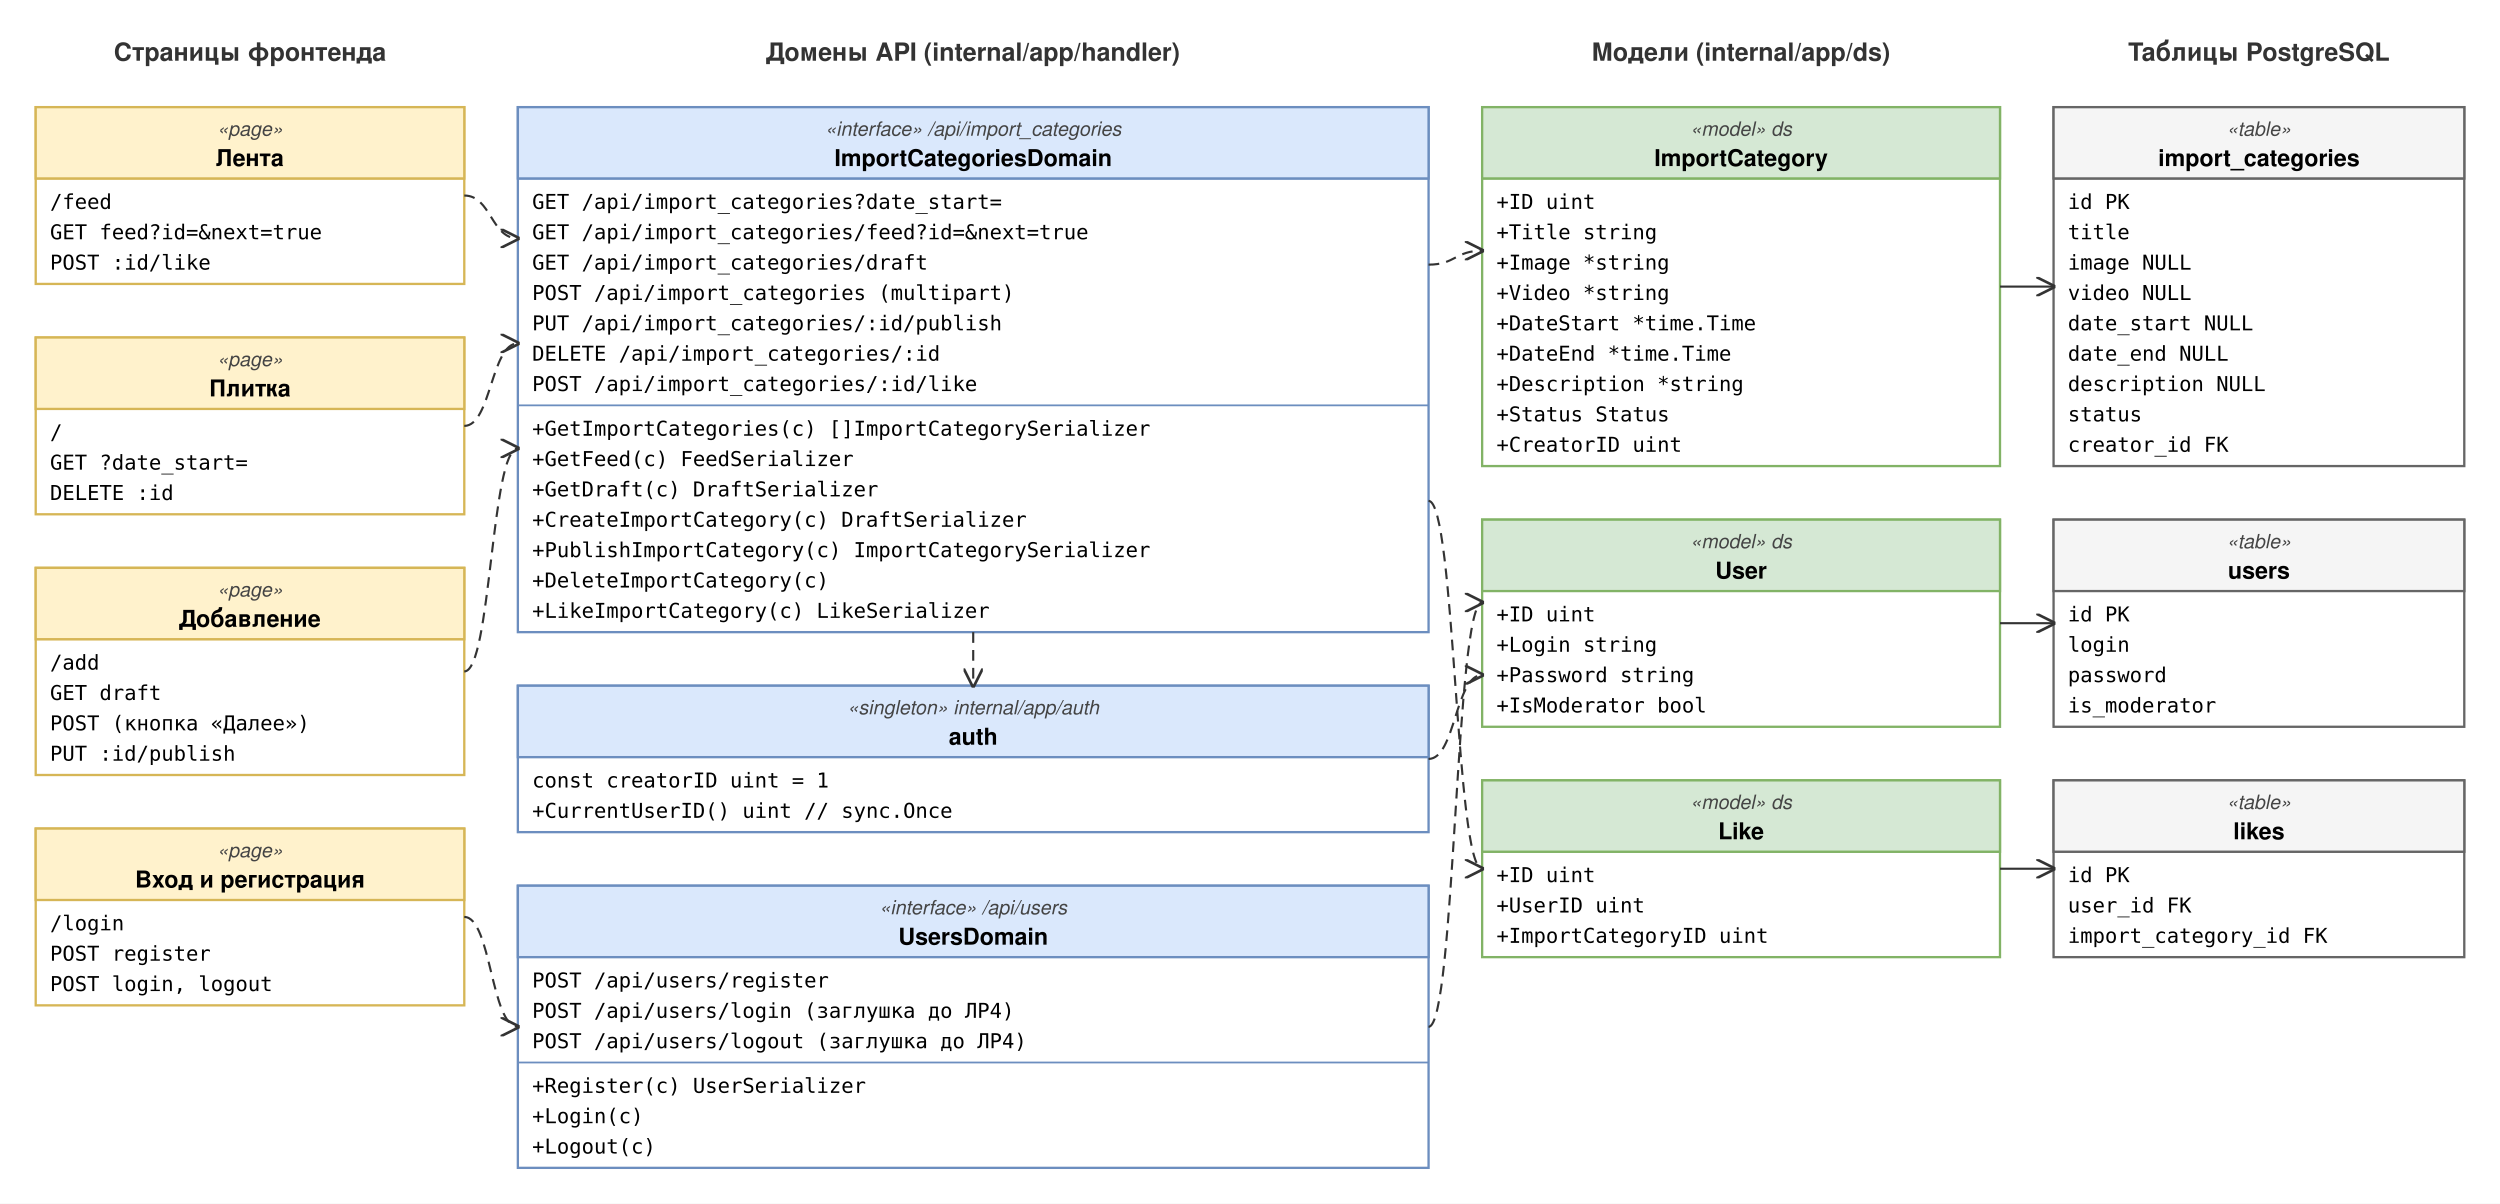
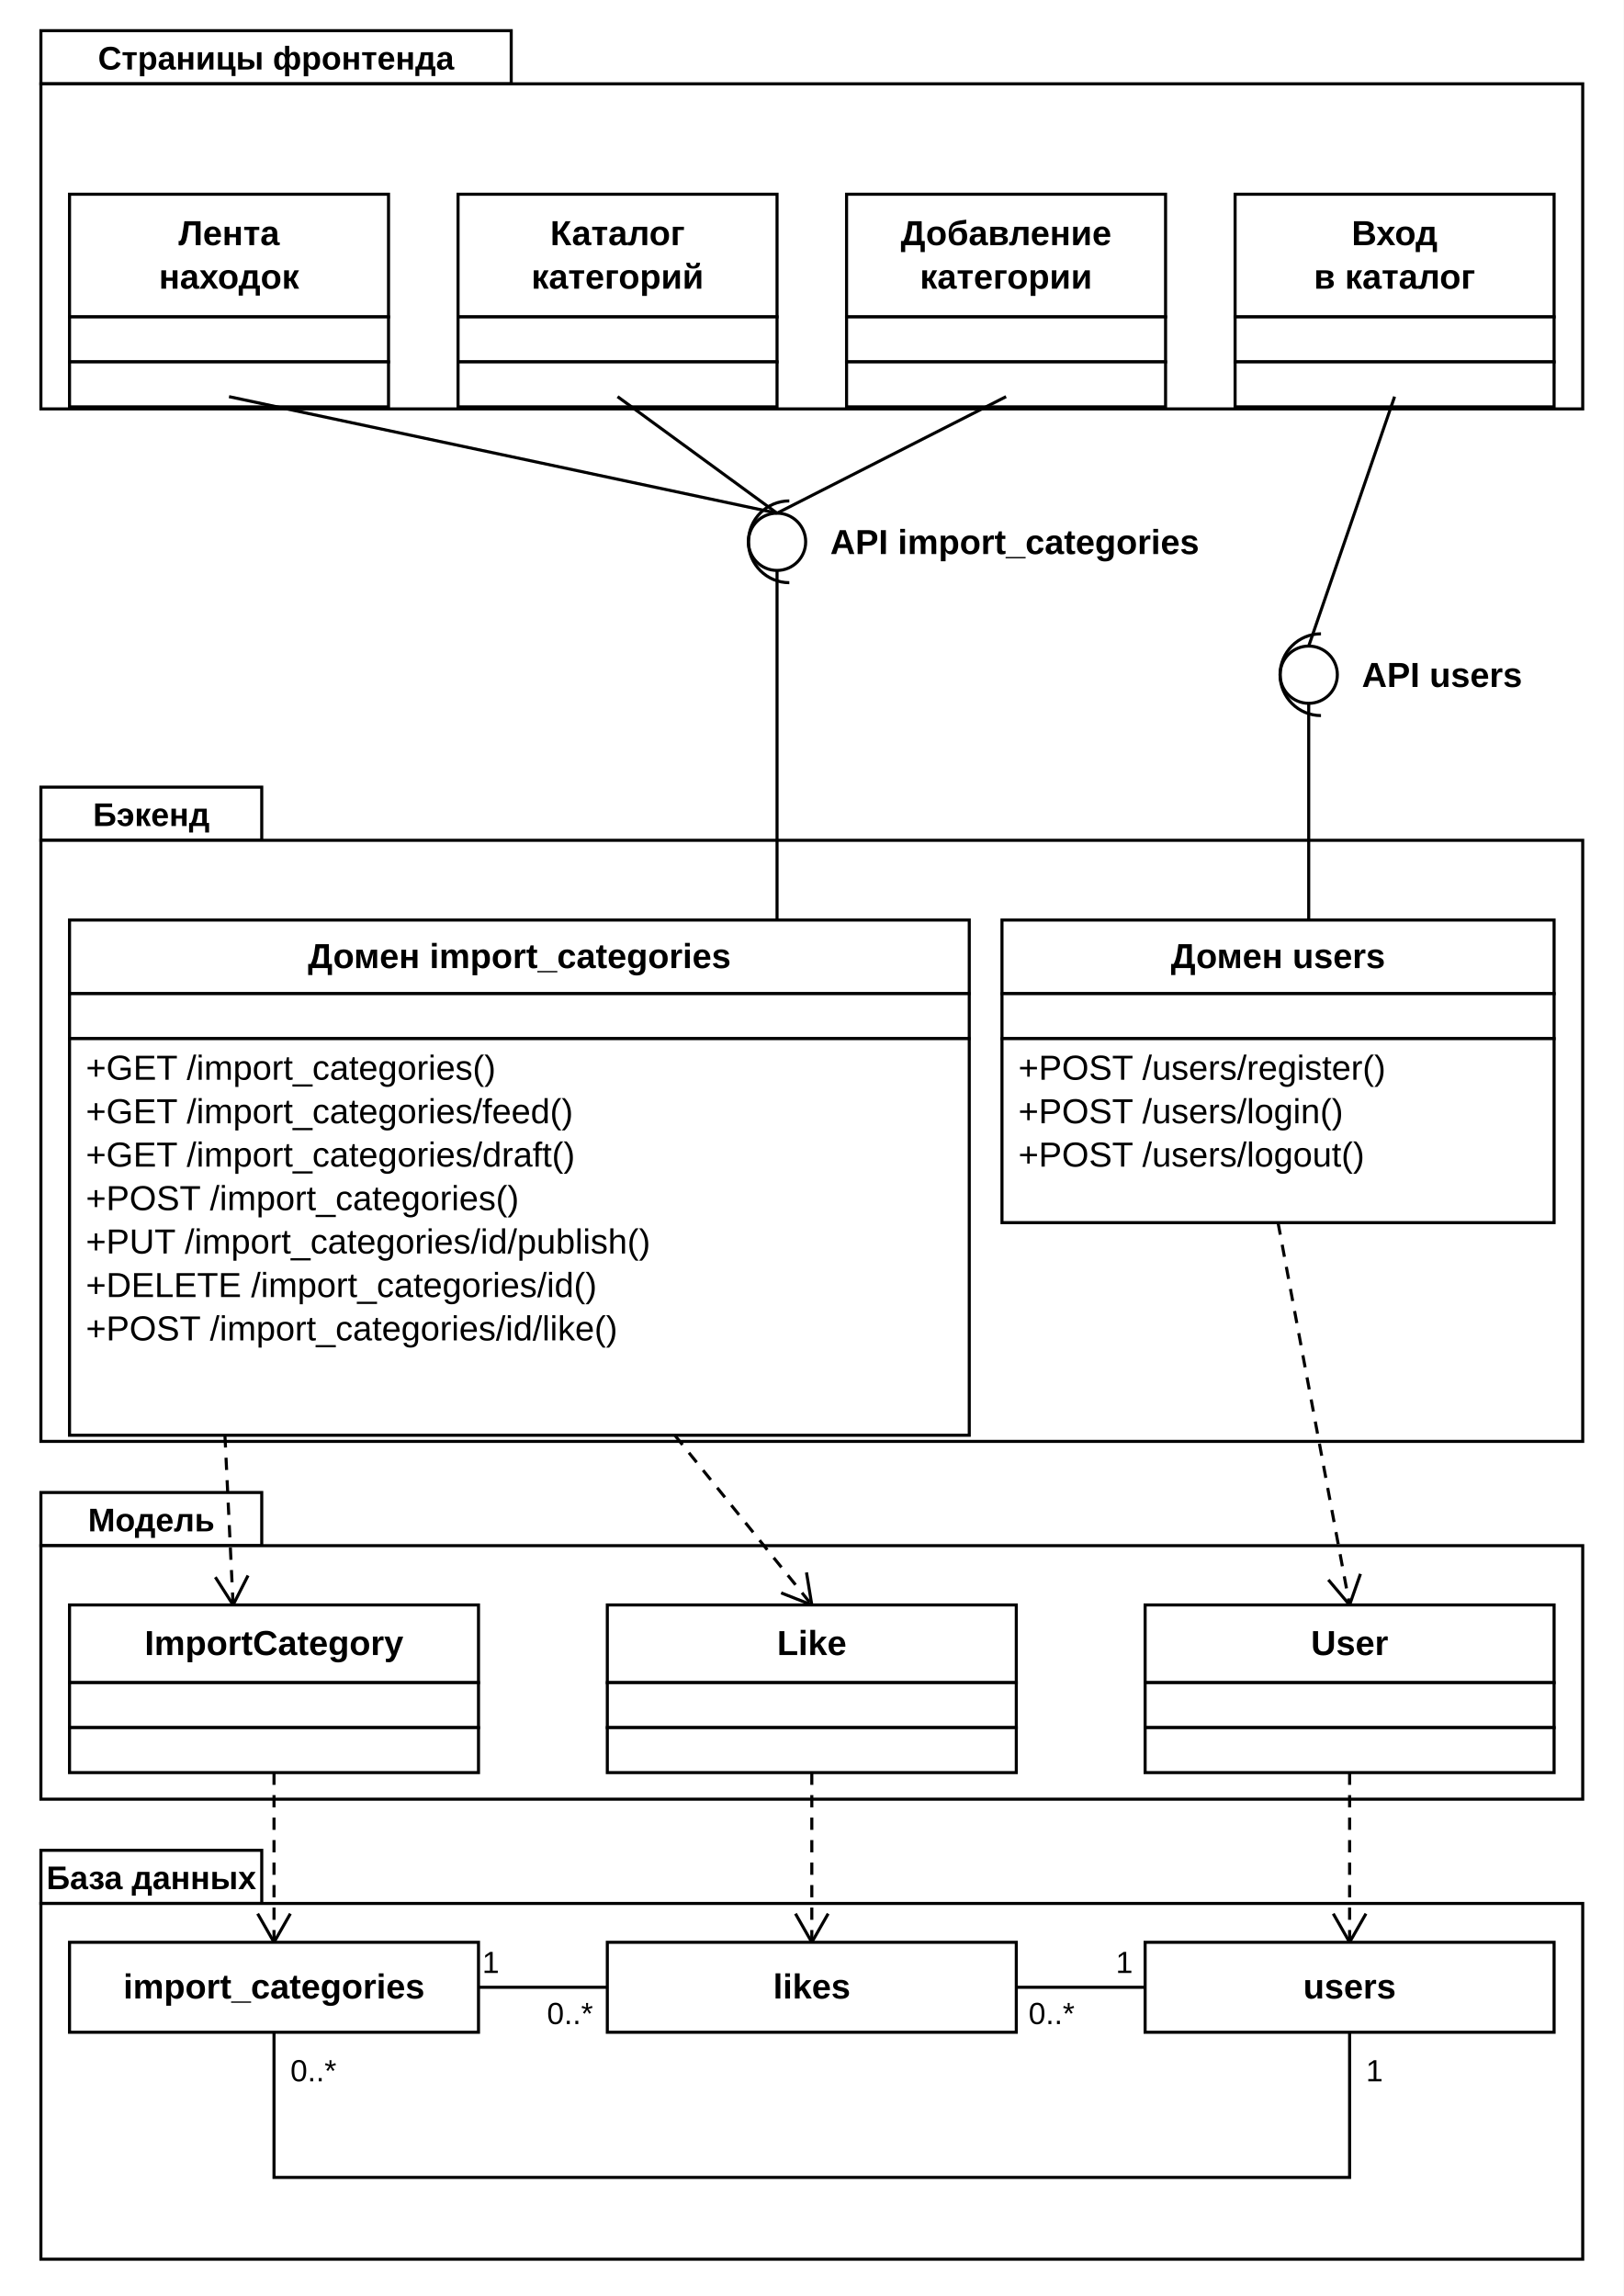
- <svg xmlns="http://www.w3.org/2000/svg" width="1400" height="674" viewBox="0 0 1400 674" font-family="Helvetica, Arial, sans-serif">
-   <defs>
-     <marker id="arr" viewBox="0 0 10 10" refX="9" refY="5" markerWidth="9" markerHeight="9" orient="auto">
-       <path d="M0,0 L10,5 L0,10" fill="none" stroke="#333" stroke-width="1.4" />
-     </marker>
-   </defs>
-   <rect width="1400" height="674" fill="#fff" />
-   <text x="140.0" y="34" text-anchor="middle" font-size="14" font-weight="bold" fill="#333">Страницы фронтенда</text>
-   <text x="545.0" y="34" text-anchor="middle" font-size="14" font-weight="bold" fill="#333">Домены API (internal/app/handler)</text>
-   <text x="975.0" y="34" text-anchor="middle" font-size="14" font-weight="bold" fill="#333">Модели (internal/app/ds)</text>
-   <text x="1265.0" y="34" text-anchor="middle" font-size="14" font-weight="bold" fill="#333">Таблицы PostgreSQL</text>
-   <rect x="20" y="60" width="240" height="99" fill="#fff" stroke="#d6b656" stroke-width="1.3" />
-   <rect x="20" y="60" width="240" height="40" fill="#fff2cc" stroke="#d6b656" stroke-width="1.3" />
-   <text x="140.0" y="76" text-anchor="middle" font-size="11" font-style="italic" fill="#444">«page»</text>
-   <text x="140.0" y="93" text-anchor="middle" font-size="13" font-weight="bold">Лента</text>
-   <line x1="20" y1="100" x2="260" y2="100" stroke="#d6b656" />
-   <text x="28" y="117" font-size="11.5" font-family="DejaVu Sans Mono, monospace">/feed</text>
-   <text x="28" y="134" font-size="11.5" font-family="DejaVu Sans Mono, monospace">GET  feed?id=&amp;next=true</text>
-   <text x="28" y="151" font-size="11.5" font-family="DejaVu Sans Mono, monospace">POST :id/like</text>
-   <rect x="20" y="189" width="240" height="99" fill="#fff" stroke="#d6b656" stroke-width="1.3" />
-   <rect x="20" y="189" width="240" height="40" fill="#fff2cc" stroke="#d6b656" stroke-width="1.3" />
-   <text x="140.0" y="205" text-anchor="middle" font-size="11" font-style="italic" fill="#444">«page»</text>
-   <text x="140.0" y="222" text-anchor="middle" font-size="13" font-weight="bold">Плитка</text>
-   <line x1="20" y1="229" x2="260" y2="229" stroke="#d6b656" />
-   <text x="28" y="246" font-size="11.5" font-family="DejaVu Sans Mono, monospace">/</text>
-   <text x="28" y="263" font-size="11.5" font-family="DejaVu Sans Mono, monospace">GET  ?date_start=</text>
-   <text x="28" y="280" font-size="11.5" font-family="DejaVu Sans Mono, monospace">DELETE :id</text>
-   <rect x="20" y="318" width="240" height="116" fill="#fff" stroke="#d6b656" stroke-width="1.3" />
-   <rect x="20" y="318" width="240" height="40" fill="#fff2cc" stroke="#d6b656" stroke-width="1.3" />
-   <text x="140.0" y="334" text-anchor="middle" font-size="11" font-style="italic" fill="#444">«page»</text>
-   <text x="140.0" y="351" text-anchor="middle" font-size="13" font-weight="bold">Добавление</text>
-   <line x1="20" y1="358" x2="260" y2="358" stroke="#d6b656" />
-   <text x="28" y="375" font-size="11.5" font-family="DejaVu Sans Mono, monospace">/add</text>
-   <text x="28" y="392" font-size="11.5" font-family="DejaVu Sans Mono, monospace">GET  draft</text>
-   <text x="28" y="409" font-size="11.5" font-family="DejaVu Sans Mono, monospace">POST (кнопка «Далее»)</text>
-   <text x="28" y="426" font-size="11.5" font-family="DejaVu Sans Mono, monospace">PUT  :id/publish</text>
-   <rect x="20" y="464" width="240" height="99" fill="#fff" stroke="#d6b656" stroke-width="1.3" />
-   <rect x="20" y="464" width="240" height="40" fill="#fff2cc" stroke="#d6b656" stroke-width="1.3" />
-   <text x="140.0" y="480" text-anchor="middle" font-size="11" font-style="italic" fill="#444">«page»</text>
-   <text x="140.0" y="497" text-anchor="middle" font-size="13" font-weight="bold">Вход и регистрация</text>
-   <line x1="20" y1="504" x2="260" y2="504" stroke="#d6b656" />
-   <text x="28" y="521" font-size="11.5" font-family="DejaVu Sans Mono, monospace">/login</text>
-   <text x="28" y="538" font-size="11.5" font-family="DejaVu Sans Mono, monospace">POST register</text>
-   <text x="28" y="555" font-size="11.5" font-family="DejaVu Sans Mono, monospace">POST login, logout</text>
-   <rect x="290" y="60" width="510" height="294" fill="#fff" stroke="#6c8ebf" stroke-width="1.3" />
-   <rect x="290" y="60" width="510" height="40" fill="#dae8fc" stroke="#6c8ebf" stroke-width="1.3" />
-   <text x="545.0" y="76" text-anchor="middle" font-size="11" font-style="italic" fill="#444">«interface» /api/import_categories</text>
-   <text x="545.0" y="93" text-anchor="middle" font-size="13" font-weight="bold">ImportCategoriesDomain</text>
-   <line x1="290" y1="100" x2="800" y2="100" stroke="#6c8ebf" />
-   <text x="298" y="117" font-size="11.5" font-family="DejaVu Sans Mono, monospace">GET    /api/import_categories?date_start=</text>
-   <text x="298" y="134" font-size="11.5" font-family="DejaVu Sans Mono, monospace">GET    /api/import_categories/feed?id=&amp;next=true</text>
-   <text x="298" y="151" font-size="11.5" font-family="DejaVu Sans Mono, monospace">GET    /api/import_categories/draft</text>
-   <text x="298" y="168" font-size="11.5" font-family="DejaVu Sans Mono, monospace">POST   /api/import_categories      (multipart)</text>
-   <text x="298" y="185" font-size="11.5" font-family="DejaVu Sans Mono, monospace">PUT    /api/import_categories/:id/publish</text>
-   <text x="298" y="202" font-size="11.5" font-family="DejaVu Sans Mono, monospace">DELETE /api/import_categories/:id</text>
-   <text x="298" y="219" font-size="11.5" font-family="DejaVu Sans Mono, monospace">POST   /api/import_categories/:id/like</text>
-   <line x1="290" y1="227" x2="800" y2="227" stroke="#6c8ebf" />
-   <text x="298" y="244" font-size="11.5" font-family="DejaVu Sans Mono, monospace">+GetImportCategories(c) []ImportCategorySerializer</text>
-   <text x="298" y="261" font-size="11.5" font-family="DejaVu Sans Mono, monospace">+GetFeed(c) FeedSerializer</text>
-   <text x="298" y="278" font-size="11.5" font-family="DejaVu Sans Mono, monospace">+GetDraft(c) DraftSerializer</text>
-   <text x="298" y="295" font-size="11.5" font-family="DejaVu Sans Mono, monospace">+CreateImportCategory(c) DraftSerializer</text>
-   <text x="298" y="312" font-size="11.5" font-family="DejaVu Sans Mono, monospace">+PublishImportCategory(c) ImportCategorySerializer</text>
-   <text x="298" y="329" font-size="11.5" font-family="DejaVu Sans Mono, monospace">+DeleteImportCategory(c)</text>
-   <text x="298" y="346" font-size="11.5" font-family="DejaVu Sans Mono, monospace">+LikeImportCategory(c) LikeSerializer</text>
-   <rect x="290" y="384" width="510" height="82" fill="#fff" stroke="#6c8ebf" stroke-width="1.3" />
-   <rect x="290" y="384" width="510" height="40" fill="#dae8fc" stroke="#6c8ebf" stroke-width="1.3" />
-   <text x="545.0" y="400" text-anchor="middle" font-size="11" font-style="italic" fill="#444">«singleton» internal/app/auth</text>
-   <text x="545.0" y="417" text-anchor="middle" font-size="13" font-weight="bold">auth</text>
-   <line x1="290" y1="424" x2="800" y2="424" stroke="#6c8ebf" />
-   <text x="298" y="441" font-size="11.5" font-family="DejaVu Sans Mono, monospace">const creatorID uint = 1</text>
-   <text x="298" y="458" font-size="11.5" font-family="DejaVu Sans Mono, monospace">+CurrentUserID() uint   // sync.Once</text>
-   <rect x="290" y="496" width="510" height="158" fill="#fff" stroke="#6c8ebf" stroke-width="1.3" />
-   <rect x="290" y="496" width="510" height="40" fill="#dae8fc" stroke="#6c8ebf" stroke-width="1.3" />
-   <text x="545.0" y="512" text-anchor="middle" font-size="11" font-style="italic" fill="#444">«interface» /api/users</text>
-   <text x="545.0" y="529" text-anchor="middle" font-size="13" font-weight="bold">UsersDomain</text>
-   <line x1="290" y1="536" x2="800" y2="536" stroke="#6c8ebf" />
-   <text x="298" y="553" font-size="11.5" font-family="DejaVu Sans Mono, monospace">POST   /api/users/register</text>
-   <text x="298" y="570" font-size="11.5" font-family="DejaVu Sans Mono, monospace">POST   /api/users/login     (заглушка до ЛР4)</text>
-   <text x="298" y="587" font-size="11.5" font-family="DejaVu Sans Mono, monospace">POST   /api/users/logout    (заглушка до ЛР4)</text>
-   <line x1="290" y1="595" x2="800" y2="595" stroke="#6c8ebf" />
-   <text x="298" y="612" font-size="11.5" font-family="DejaVu Sans Mono, monospace">+Register(c) UserSerializer</text>
-   <text x="298" y="629" font-size="11.5" font-family="DejaVu Sans Mono, monospace">+Login(c)</text>
-   <text x="298" y="646" font-size="11.5" font-family="DejaVu Sans Mono, monospace">+Logout(c)</text>
-   <rect x="830" y="60" width="290" height="201" fill="#fff" stroke="#82b366" stroke-width="1.3" />
-   <rect x="830" y="60" width="290" height="40" fill="#d5e8d4" stroke="#82b366" stroke-width="1.3" />
-   <text x="975.0" y="76" text-anchor="middle" font-size="11" font-style="italic" fill="#444">«model» ds</text>
-   <text x="975.0" y="93" text-anchor="middle" font-size="13" font-weight="bold">ImportCategory</text>
-   <line x1="830" y1="100" x2="1120" y2="100" stroke="#82b366" />
-   <text x="838" y="117" font-size="11.5" font-family="DejaVu Sans Mono, monospace">+ID uint</text>
-   <text x="838" y="134" font-size="11.5" font-family="DejaVu Sans Mono, monospace">+Title string</text>
-   <text x="838" y="151" font-size="11.5" font-family="DejaVu Sans Mono, monospace">+Image *string</text>
-   <text x="838" y="168" font-size="11.5" font-family="DejaVu Sans Mono, monospace">+Video *string</text>
-   <text x="838" y="185" font-size="11.5" font-family="DejaVu Sans Mono, monospace">+DateStart *time.Time</text>
-   <text x="838" y="202" font-size="11.5" font-family="DejaVu Sans Mono, monospace">+DateEnd *time.Time</text>
-   <text x="838" y="219" font-size="11.5" font-family="DejaVu Sans Mono, monospace">+Description *string</text>
-   <text x="838" y="236" font-size="11.5" font-family="DejaVu Sans Mono, monospace">+Status Status</text>
-   <text x="838" y="253" font-size="11.5" font-family="DejaVu Sans Mono, monospace">+CreatorID uint</text>
-   <rect x="830" y="291" width="290" height="116" fill="#fff" stroke="#82b366" stroke-width="1.3" />
-   <rect x="830" y="291" width="290" height="40" fill="#d5e8d4" stroke="#82b366" stroke-width="1.3" />
-   <text x="975.0" y="307" text-anchor="middle" font-size="11" font-style="italic" fill="#444">«model» ds</text>
-   <text x="975.0" y="324" text-anchor="middle" font-size="13" font-weight="bold">User</text>
-   <line x1="830" y1="331" x2="1120" y2="331" stroke="#82b366" />
-   <text x="838" y="348" font-size="11.5" font-family="DejaVu Sans Mono, monospace">+ID uint</text>
-   <text x="838" y="365" font-size="11.5" font-family="DejaVu Sans Mono, monospace">+Login string</text>
-   <text x="838" y="382" font-size="11.5" font-family="DejaVu Sans Mono, monospace">+Password string</text>
-   <text x="838" y="399" font-size="11.5" font-family="DejaVu Sans Mono, monospace">+IsModerator bool</text>
-   <rect x="830" y="437" width="290" height="99" fill="#fff" stroke="#82b366" stroke-width="1.3" />
-   <rect x="830" y="437" width="290" height="40" fill="#d5e8d4" stroke="#82b366" stroke-width="1.3" />
-   <text x="975.0" y="453" text-anchor="middle" font-size="11" font-style="italic" fill="#444">«model» ds</text>
-   <text x="975.0" y="470" text-anchor="middle" font-size="13" font-weight="bold">Like</text>
-   <line x1="830" y1="477" x2="1120" y2="477" stroke="#82b366" />
-   <text x="838" y="494" font-size="11.5" font-family="DejaVu Sans Mono, monospace">+ID uint</text>
-   <text x="838" y="511" font-size="11.5" font-family="DejaVu Sans Mono, monospace">+UserID uint</text>
-   <text x="838" y="528" font-size="11.5" font-family="DejaVu Sans Mono, monospace">+ImportCategoryID uint</text>
-   <rect x="1150" y="60" width="230" height="201" fill="#fff" stroke="#666666" stroke-width="1.3" />
-   <rect x="1150" y="60" width="230" height="40" fill="#f5f5f5" stroke="#666666" stroke-width="1.3" />
-   <text x="1265.0" y="76" text-anchor="middle" font-size="11" font-style="italic" fill="#444">«table»</text>
-   <text x="1265.0" y="93" text-anchor="middle" font-size="13" font-weight="bold">import_categories</text>
-   <line x1="1150" y1="100" x2="1380" y2="100" stroke="#666666" />
-   <text x="1158" y="117" font-size="11.5" font-family="DejaVu Sans Mono, monospace">id PK</text>
-   <text x="1158" y="134" font-size="11.5" font-family="DejaVu Sans Mono, monospace">title</text>
-   <text x="1158" y="151" font-size="11.5" font-family="DejaVu Sans Mono, monospace">image NULL</text>
-   <text x="1158" y="168" font-size="11.5" font-family="DejaVu Sans Mono, monospace">video NULL</text>
-   <text x="1158" y="185" font-size="11.5" font-family="DejaVu Sans Mono, monospace">date_start NULL</text>
-   <text x="1158" y="202" font-size="11.5" font-family="DejaVu Sans Mono, monospace">date_end NULL</text>
-   <text x="1158" y="219" font-size="11.5" font-family="DejaVu Sans Mono, monospace">description NULL</text>
-   <text x="1158" y="236" font-size="11.5" font-family="DejaVu Sans Mono, monospace">status</text>
-   <text x="1158" y="253" font-size="11.5" font-family="DejaVu Sans Mono, monospace">creator_id FK</text>
-   <rect x="1150" y="291" width="230" height="116" fill="#fff" stroke="#666666" stroke-width="1.3" />
-   <rect x="1150" y="291" width="230" height="40" fill="#f5f5f5" stroke="#666666" stroke-width="1.3" />
-   <text x="1265.0" y="307" text-anchor="middle" font-size="11" font-style="italic" fill="#444">«table»</text>
-   <text x="1265.0" y="324" text-anchor="middle" font-size="13" font-weight="bold">users</text>
-   <line x1="1150" y1="331" x2="1380" y2="331" stroke="#666666" />
-   <text x="1158" y="348" font-size="11.5" font-family="DejaVu Sans Mono, monospace">id PK</text>
-   <text x="1158" y="365" font-size="11.5" font-family="DejaVu Sans Mono, monospace">login</text>
-   <text x="1158" y="382" font-size="11.5" font-family="DejaVu Sans Mono, monospace">password</text>
-   <text x="1158" y="399" font-size="11.5" font-family="DejaVu Sans Mono, monospace">is_moderator</text>
-   <rect x="1150" y="437" width="230" height="99" fill="#fff" stroke="#666666" stroke-width="1.3" />
-   <rect x="1150" y="437" width="230" height="40" fill="#f5f5f5" stroke="#666666" stroke-width="1.3" />
-   <text x="1265.0" y="453" text-anchor="middle" font-size="11" font-style="italic" fill="#444">«table»</text>
-   <text x="1265.0" y="470" text-anchor="middle" font-size="13" font-weight="bold">likes</text>
-   <line x1="1150" y1="477" x2="1380" y2="477" stroke="#666666" />
-   <text x="1158" y="494" font-size="11.5" font-family="DejaVu Sans Mono, monospace">id PK</text>
-   <text x="1158" y="511" font-size="11.5" font-family="DejaVu Sans Mono, monospace">user_id FK</text>
-   <text x="1158" y="528" font-size="11.5" font-family="DejaVu Sans Mono, monospace">import_category_id FK</text>
-   <path d="M260,109.5 C275.0,109.5 275.0,133.5 290,133.5" fill="none" stroke="#333" stroke-width="1.2" stroke-dasharray="6 4" marker-end="url(#arr)" />
-   <path d="M260,238.5 C275.0,238.5 275.0,192.3 290,192.3" fill="none" stroke="#333" stroke-width="1.2" stroke-dasharray="6 4" marker-end="url(#arr)" />
-   <path d="M260,376.0 C275.0,376.0 275.0,251.1 290,251.1" fill="none" stroke="#333" stroke-width="1.2" stroke-dasharray="6 4" marker-end="url(#arr)" />
-   <path d="M260,513.5 C275.0,513.5 275.0,575.0 290,575.0" fill="none" stroke="#333" stroke-width="1.2" stroke-dasharray="6 4" marker-end="url(#arr)" />
-   <path d="M800,148.2 C815.0,148.2 815.0,140.4 830,140.4" fill="none" stroke="#333" stroke-width="1.2" stroke-dasharray="6 4" marker-end="url(#arr)" />
-   <path d="M800,280.5 C815.0,280.5 815.0,486.5 830,486.5" fill="none" stroke="#333" stroke-width="1.2" stroke-dasharray="6 4" marker-end="url(#arr)" />
-   <path d="M545.0,354 L545.0,384" fill="none" stroke="#333" stroke-width="1.2" stroke-dasharray="6 4" marker-end="url(#arr)" />
-   <path d="M800,575.0 C815.0,575.0 815.0,337.4 830,337.4" fill="none" stroke="#333" stroke-width="1.2" stroke-dasharray="6 4" marker-end="url(#arr)" />
-   <path d="M800,425.0 C815.0,425.0 815.0,378.0 830,378.0" fill="none" stroke="#333" stroke-width="1.2" stroke-dasharray="6 4" marker-end="url(#arr)" />
-   <path d="M1120,160.5 C1135.0,160.5 1135.0,160.5 1150,160.5" fill="none" stroke="#333" stroke-width="1.2" marker-end="url(#arr)" />
-   <path d="M1120,349.0 C1135.0,349.0 1135.0,349.0 1150,349.0" fill="none" stroke="#333" stroke-width="1.2" marker-end="url(#arr)" />
-   <path d="M1120,486.5 C1135.0,486.5 1135.0,486.5 1150,486.5" fill="none" stroke="#333" stroke-width="1.2" marker-end="url(#arr)" />
+ <svg xmlns="http://www.w3.org/2000/svg" width="794" height="1123" viewBox="0 0 794 1123" font-family="Arial,Helvetica,sans-serif">
+   <rect width="100%" height="100%" fill="#fff" />
+   <rect x="20" y="15" width="230" height="26" fill="#ffffff" stroke="#000" stroke-width="1.5" />
+   <rect x="20" y="41" width="754" height="159" fill="#ffffff" stroke="#000" stroke-width="1.5" />
+   <text x="135.0" y="34" font-size="16" text-anchor="middle" font-weight="bold">Страницы фронтенда</text>
+   <rect x="34" y="95" width="156" height="60" fill="#ffffff" stroke="#000" stroke-width="1.5" />
+   <text x="112.0" y="119.9" font-size="17" text-anchor="middle" font-weight="bold">Лента</text>
+   <text x="112.0" y="141.2" font-size="17" text-anchor="middle" font-weight="bold">находок</text>
+   <rect x="34" y="155" width="156" height="22" fill="#ffffff" stroke="#000" stroke-width="1.5" />
+   <rect x="34" y="177" width="156" height="22" fill="#ffffff" stroke="#000" stroke-width="1.5" />
+   <rect x="224" y="95" width="156" height="60" fill="#ffffff" stroke="#000" stroke-width="1.5" />
+   <text x="302.0" y="119.9" font-size="17" text-anchor="middle" font-weight="bold">Каталог</text>
+   <text x="302.0" y="141.2" font-size="17" text-anchor="middle" font-weight="bold">категорий</text>
+   <rect x="224" y="155" width="156" height="22" fill="#ffffff" stroke="#000" stroke-width="1.5" />
+   <rect x="224" y="177" width="156" height="22" fill="#ffffff" stroke="#000" stroke-width="1.5" />
+   <rect x="414" y="95" width="156" height="60" fill="#ffffff" stroke="#000" stroke-width="1.5" />
+   <text x="492.0" y="119.9" font-size="17" text-anchor="middle" font-weight="bold">Добавление</text>
+   <text x="492.0" y="141.2" font-size="17" text-anchor="middle" font-weight="bold">категории</text>
+   <rect x="414" y="155" width="156" height="22" fill="#ffffff" stroke="#000" stroke-width="1.5" />
+   <rect x="414" y="177" width="156" height="22" fill="#ffffff" stroke="#000" stroke-width="1.5" />
+   <rect x="604" y="95" width="156" height="60" fill="#ffffff" stroke="#000" stroke-width="1.5" />
+   <text x="682.0" y="119.9" font-size="17" text-anchor="middle" font-weight="bold">Вход</text>
+   <text x="682.0" y="141.2" font-size="17" text-anchor="middle" font-weight="bold">в каталог</text>
+   <rect x="604" y="155" width="156" height="22" fill="#ffffff" stroke="#000" stroke-width="1.5" />
+   <rect x="604" y="177" width="156" height="22" fill="#ffffff" stroke="#000" stroke-width="1.5" />
+   <circle cx="380" cy="265" r="14" fill="#fff" stroke="#000" stroke-width="1.5" />
+   <path d="M 386 245 A 20 20 0 0 0 386 285" fill="none" stroke="#000" stroke-width="1.5" />
+   <text x="406" y="271" font-size="17" text-anchor="start" font-weight="bold">API import_categories</text>
+   <circle cx="640" cy="330" r="14" fill="#fff" stroke="#000" stroke-width="1.5" />
+   <path d="M 646 310 A 20 20 0 0 0 646 350" fill="none" stroke="#000" stroke-width="1.5" />
+   <text x="666" y="336" font-size="17" text-anchor="start" font-weight="bold">API users</text>
+   <path d="M112,194 L380,251" fill="none" stroke="#000" stroke-width="1.5" />
+   <path d="M302,194 L380,251" fill="none" stroke="#000" stroke-width="1.5" />
+   <path d="M492,194 L380,251" fill="none" stroke="#000" stroke-width="1.5" />
+   <path d="M682,194 L640,316" fill="none" stroke="#000" stroke-width="1.5" />
+   <rect x="20" y="385" width="108" height="26" fill="#ffffff" stroke="#000" stroke-width="1.5" />
+   <rect x="20" y="411" width="754" height="294" fill="#ffffff" stroke="#000" stroke-width="1.5" />
+   <text x="74.0" y="404" font-size="16" text-anchor="middle" font-weight="bold">Бэкенд</text>
+   <rect x="34" y="450" width="440" height="36" fill="#ffffff" stroke="#000" stroke-width="1.5" />
+   <text x="254.0" y="473.5" font-size="17" text-anchor="middle" font-weight="bold">Домен import_categories</text>
+   <rect x="34" y="486" width="440" height="22" fill="#ffffff" stroke="#000" stroke-width="1.5" />
+   <rect x="34" y="508" width="440" height="194" fill="#ffffff" stroke="#000" stroke-width="1.5" />
+   <text x="42" y="528.1" font-size="17" text-anchor="start" font-weight="normal">+GET /import_categories()</text>
+   <text x="42" y="549.4" font-size="17" text-anchor="start" font-weight="normal">+GET /import_categories/feed()</text>
+   <text x="42" y="570.6" font-size="17" text-anchor="start" font-weight="normal">+GET /import_categories/draft()</text>
+   <text x="42" y="591.9" font-size="17" text-anchor="start" font-weight="normal">+POST /import_categories()</text>
+   <text x="42" y="613.1" font-size="17" text-anchor="start" font-weight="normal">+PUT /import_categories/id/publish()</text>
+   <text x="42" y="634.4" font-size="17" text-anchor="start" font-weight="normal">+DELETE /import_categories/id()</text>
+   <text x="42" y="655.6" font-size="17" text-anchor="start" font-weight="normal">+POST /import_categories/id/like()</text>
+   <rect x="490" y="450" width="270" height="36" fill="#ffffff" stroke="#000" stroke-width="1.5" />
+   <text x="625.0" y="473.5" font-size="17" text-anchor="middle" font-weight="bold">Домен users</text>
+   <rect x="490" y="486" width="270" height="22" fill="#ffffff" stroke="#000" stroke-width="1.5" />
+   <rect x="490" y="508" width="270" height="90" fill="#ffffff" stroke="#000" stroke-width="1.5" />
+   <text x="498" y="528.1" font-size="17" text-anchor="start" font-weight="normal">+POST /users/register()</text>
+   <text x="498" y="549.4" font-size="17" text-anchor="start" font-weight="normal">+POST /users/login()</text>
+   <text x="498" y="570.6" font-size="17" text-anchor="start" font-weight="normal">+POST /users/logout()</text>
+   <path d="M380,279 L380,450" fill="none" stroke="#000" stroke-width="1.5" />
+   <path d="M640,344 L640,450" fill="none" stroke="#000" stroke-width="1.5" />
+   <rect x="20" y="730" width="108" height="26" fill="#ffffff" stroke="#000" stroke-width="1.5" />
+   <rect x="20" y="756" width="754" height="124" fill="#ffffff" stroke="#000" stroke-width="1.5" />
+   <text x="74.0" y="749" font-size="16" text-anchor="middle" font-weight="bold">Модель</text>
+   <rect x="34" y="785" width="200" height="38" fill="#ffffff" stroke="#000" stroke-width="1.5" />
+   <text x="134.0" y="809.5" font-size="17" text-anchor="middle" font-weight="bold">ImportCategory</text>
+   <rect x="34" y="823" width="200" height="22" fill="#ffffff" stroke="#000" stroke-width="1.5" />
+   <rect x="34" y="845" width="200" height="22" fill="#ffffff" stroke="#000" stroke-width="1.5" />
+   <rect x="297" y="785" width="200" height="38" fill="#ffffff" stroke="#000" stroke-width="1.5" />
+   <text x="397.0" y="809.5" font-size="17" text-anchor="middle" font-weight="bold">Like</text>
+   <rect x="297" y="823" width="200" height="22" fill="#ffffff" stroke="#000" stroke-width="1.5" />
+   <rect x="297" y="845" width="200" height="22" fill="#ffffff" stroke="#000" stroke-width="1.5" />
+   <rect x="560" y="785" width="200" height="38" fill="#ffffff" stroke="#000" stroke-width="1.5" />
+   <text x="660.0" y="809.5" font-size="17" text-anchor="middle" font-weight="bold">User</text>
+   <rect x="560" y="823" width="200" height="22" fill="#ffffff" stroke="#000" stroke-width="1.5" />
+   <rect x="560" y="845" width="200" height="22" fill="#ffffff" stroke="#000" stroke-width="1.5" />
+   <path d="M110,702 L114,785" fill="none" stroke="#000" stroke-width="1.5" stroke-dasharray="6,5" />
+   <line x1="114.0" y1="785.0" x2="105.3" y2="771.4" stroke="#000" stroke-width="1.5" />
+   <line x1="114.0" y1="785.0" x2="121.3" y2="770.6" stroke="#000" stroke-width="1.5" />
+   <path d="M330,702 L397,785" fill="none" stroke="#000" stroke-width="1.5" stroke-dasharray="6,5" />
+   <line x1="397.0" y1="785.0" x2="382.0" y2="779.1" stroke="#000" stroke-width="1.5" />
+   <line x1="397.0" y1="785.0" x2="394.4" y2="769.1" stroke="#000" stroke-width="1.5" />
+   <path d="M625,598 L660,785" fill="none" stroke="#000" stroke-width="1.5" stroke-dasharray="6,5" />
+   <line x1="660.0" y1="785.0" x2="649.6" y2="772.7" stroke="#000" stroke-width="1.5" />
+   <line x1="660.0" y1="785.0" x2="665.3" y2="769.8" stroke="#000" stroke-width="1.5" />
+   <rect x="20" y="905" width="108" height="26" fill="#ffffff" stroke="#000" stroke-width="1.5" />
+   <rect x="20" y="931" width="754" height="174" fill="#ffffff" stroke="#000" stroke-width="1.5" />
+   <text x="74.0" y="924" font-size="16" text-anchor="middle" font-weight="bold">База данных</text>
+   <rect x="34" y="950" width="200" height="44" fill="#ffffff" stroke="#000" stroke-width="1.5" />
+   <text x="134.0" y="977.5" font-size="17" text-anchor="middle" font-weight="bold">import_categories</text>
+   <rect x="297" y="950" width="200" height="44" fill="#ffffff" stroke="#000" stroke-width="1.5" />
+   <text x="397.0" y="977.5" font-size="17" text-anchor="middle" font-weight="bold">likes</text>
+   <rect x="560" y="950" width="200" height="44" fill="#ffffff" stroke="#000" stroke-width="1.5" />
+   <text x="660.0" y="977.5" font-size="17" text-anchor="middle" font-weight="bold">users</text>
+   <path d="M134,867 L134,950" fill="none" stroke="#000" stroke-width="1.5" stroke-dasharray="6,5" />
+   <line x1="134.0" y1="950.0" x2="126.0" y2="936.0" stroke="#000" stroke-width="1.5" />
+   <line x1="134.0" y1="950.0" x2="142.0" y2="936.0" stroke="#000" stroke-width="1.5" />
+   <path d="M397,867 L397,950" fill="none" stroke="#000" stroke-width="1.5" stroke-dasharray="6,5" />
+   <line x1="397.0" y1="950.0" x2="389.0" y2="936.0" stroke="#000" stroke-width="1.5" />
+   <line x1="397.0" y1="950.0" x2="405.0" y2="936.0" stroke="#000" stroke-width="1.5" />
+   <path d="M660,867 L660,950" fill="none" stroke="#000" stroke-width="1.5" stroke-dasharray="6,5" />
+   <line x1="660.0" y1="950.0" x2="652.0" y2="936.0" stroke="#000" stroke-width="1.5" />
+   <line x1="660.0" y1="950.0" x2="668.0" y2="936.0" stroke="#000" stroke-width="1.5" />
+   <path d="M234,972 L297,972" fill="none" stroke="#000" stroke-width="1.5" />
+   <text x="240" y="965" font-size="15" text-anchor="middle" font-weight="normal">1</text>
+   <text x="290" y="990" font-size="15" text-anchor="end" font-weight="normal">0..*</text>
+   <path d="M560,972 L497,972" fill="none" stroke="#000" stroke-width="1.5" />
+   <text x="554" y="965" font-size="15" text-anchor="end" font-weight="normal">1</text>
+   <text x="503" y="990" font-size="15" text-anchor="start" font-weight="normal">0..*</text>
+   <path d="M660,994 L660,1065 L134,1065 L134,994" fill="none" stroke="#000" stroke-width="1.5" />
+   <text x="668" y="1018" font-size="15" text-anchor="start" font-weight="normal">1</text>
+   <text x="142" y="1018" font-size="15" text-anchor="start" font-weight="normal">0..*</text>
</svg>
